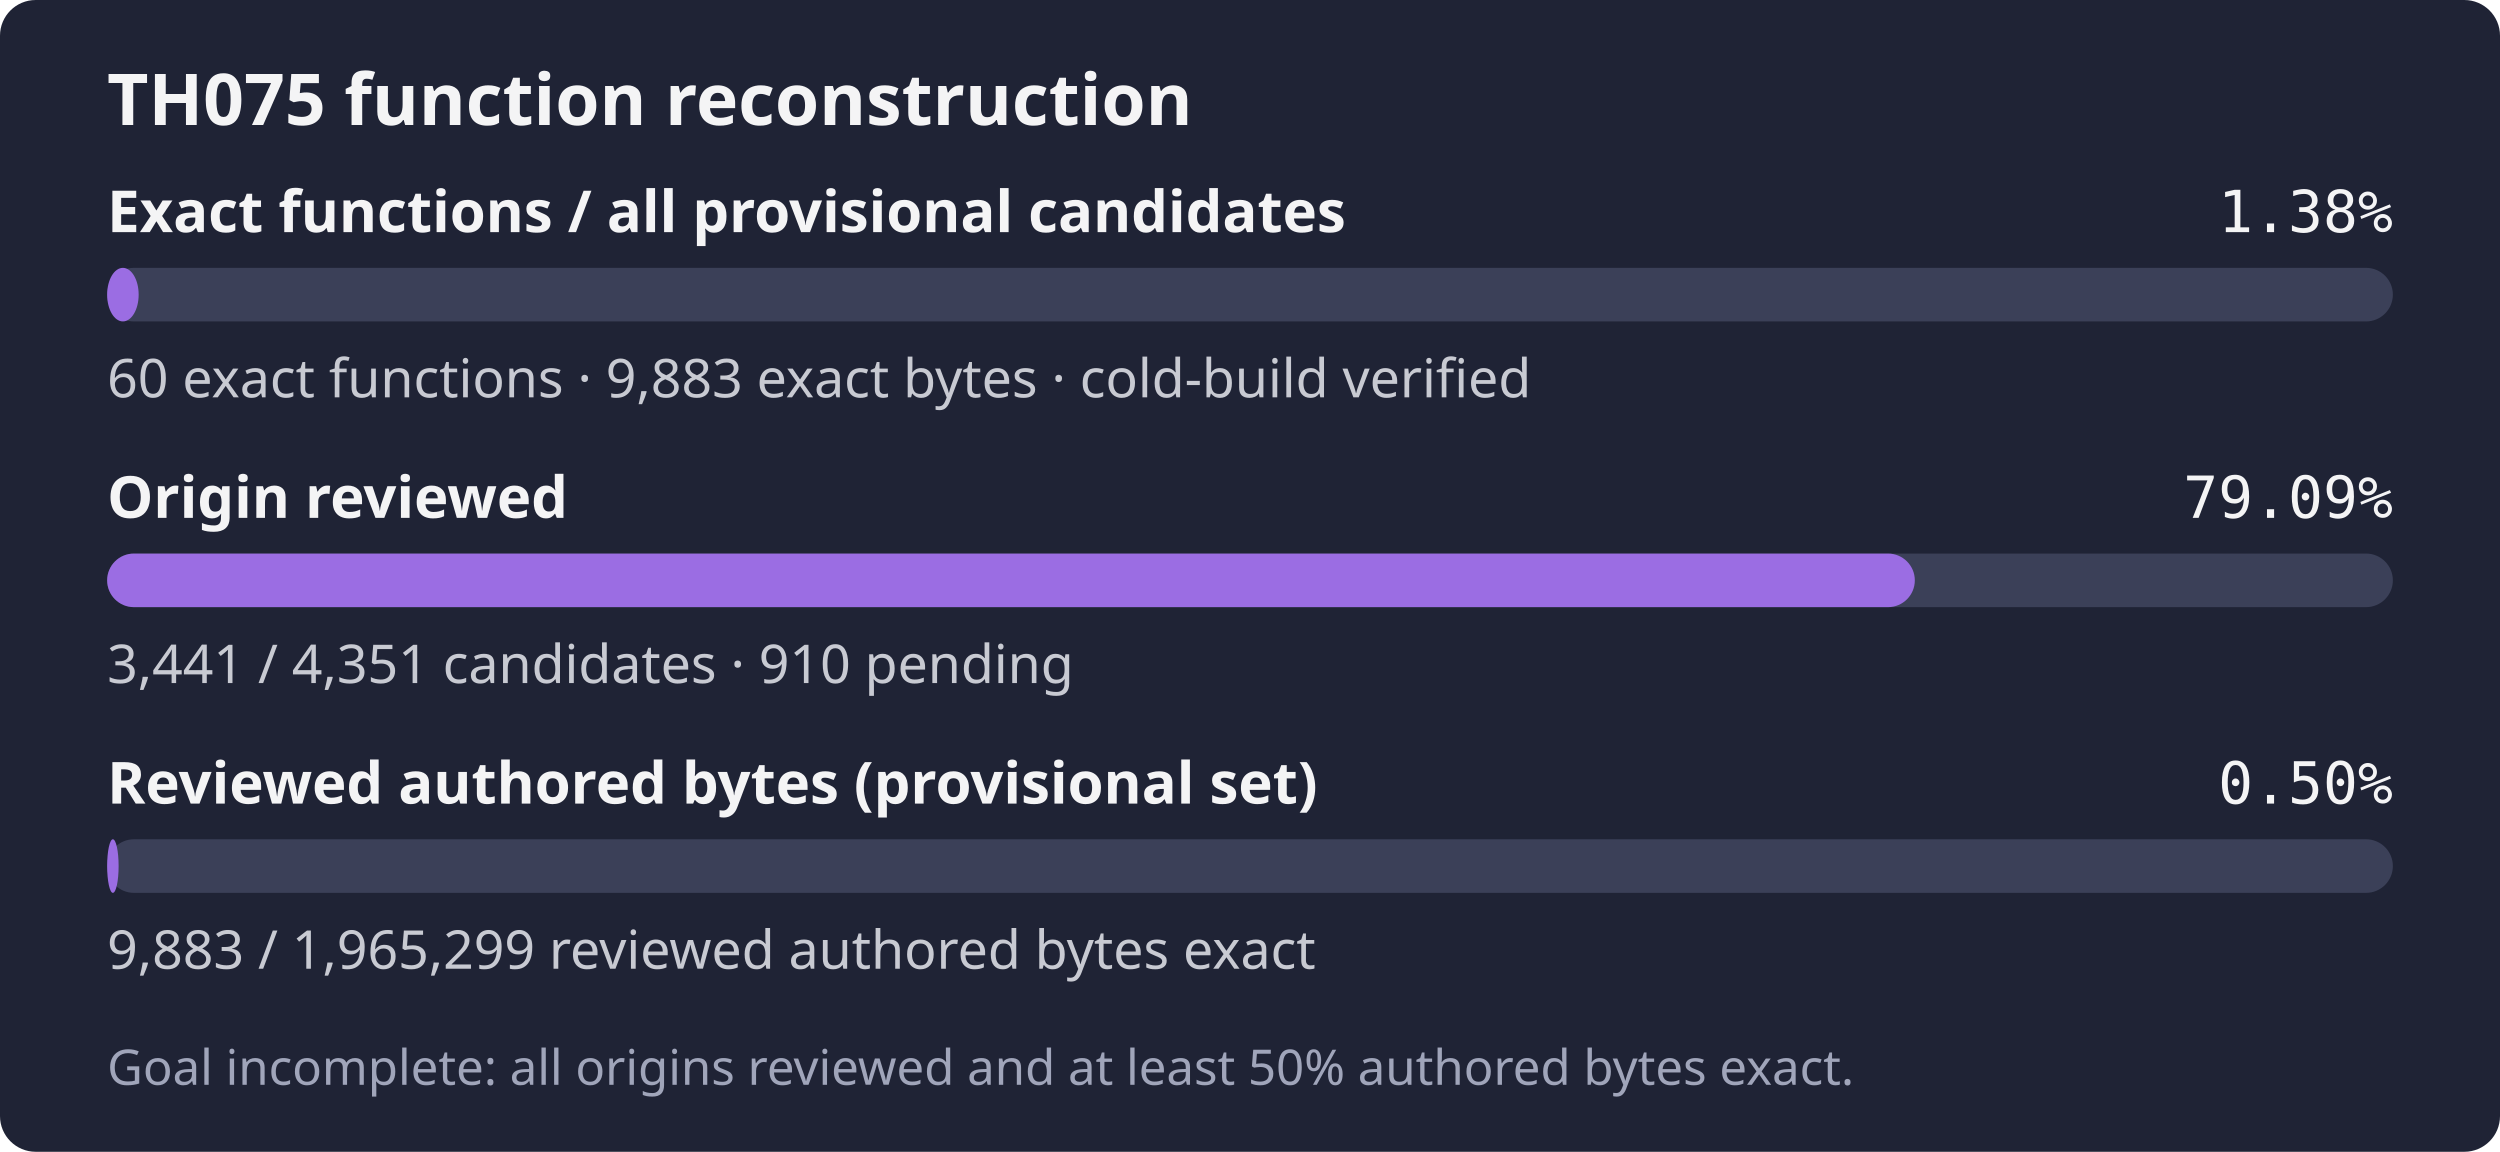
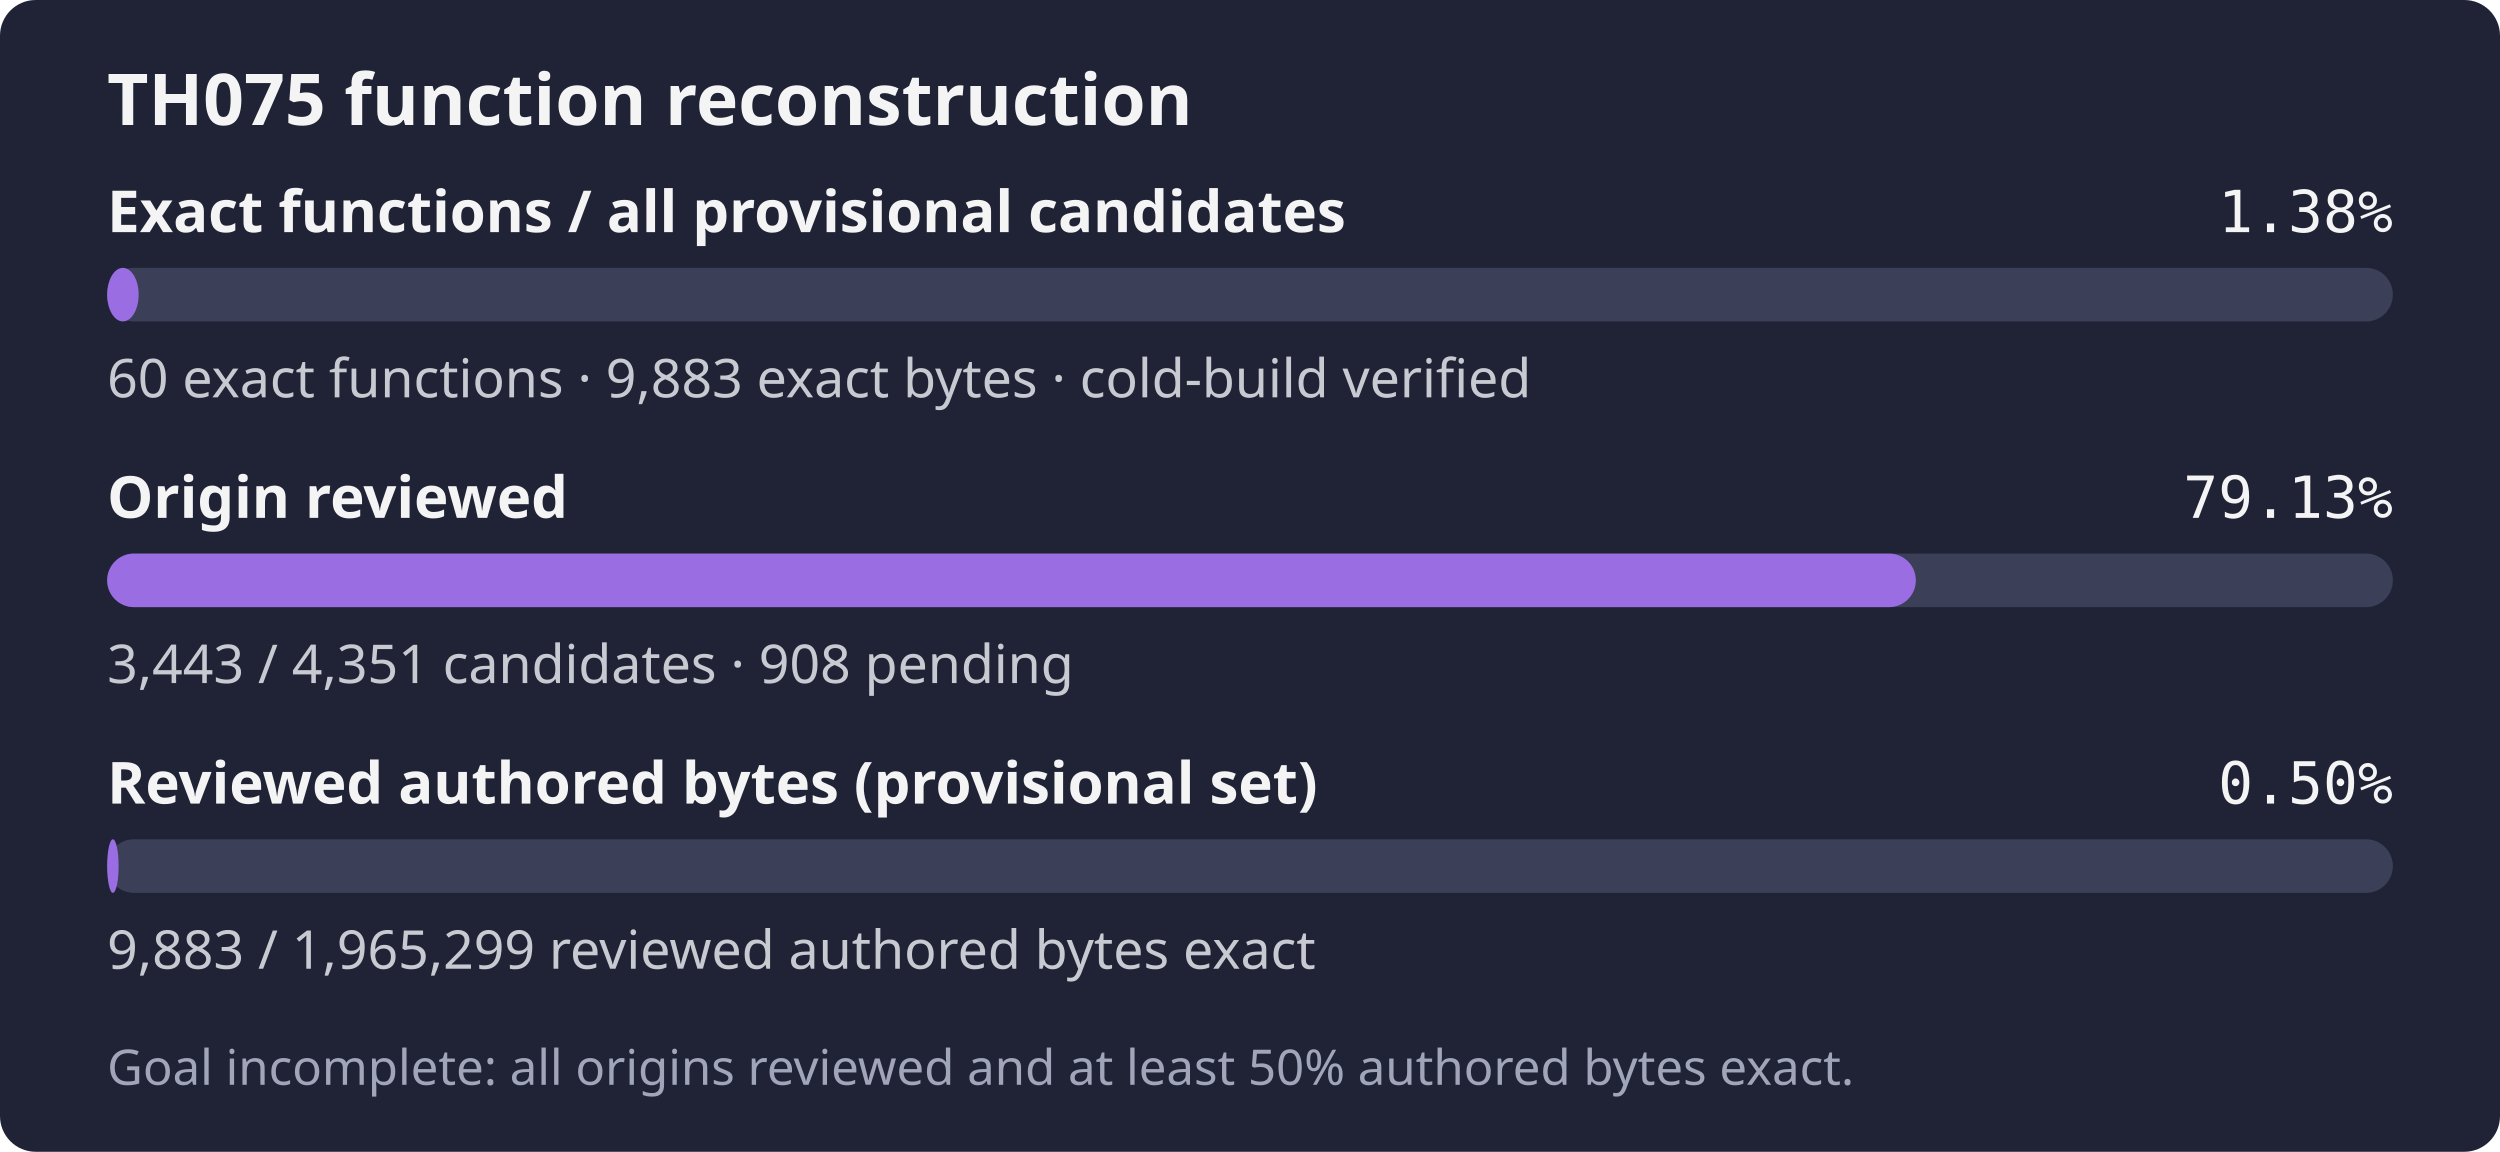
- <svg xmlns="http://www.w3.org/2000/svg" width="560" height="258" role="img" aria-label="TH075: 60 exact functions, 9,883 exact bytes; 3,441 of 4,351 candidates reviewed; Goal incomplete: all origins reviewed and at least 50% authored bytes exact.">
+ <svg xmlns="http://www.w3.org/2000/svg" width="560" height="258" role="img" aria-label="TH075: 60 exact functions, 9,883 exact bytes; 3,443 of 4,351 candidates reviewed; Goal incomplete: all origins reviewed and at least 50% authored bytes exact.">
  <rect width="560" height="258" rx="8" fill="#1f2335" />
  <text x="24" y="28" fill="#f4f4f5" font-family="sans-serif" font-size="16" font-weight="600">TH075 function reconstruction</text>
  <text x="24" y="52" fill="#f4f4f5" font-family="sans-serif" font-size="13" font-weight="600">Exact functions / all provisional candidates</text>
  <text x="536" y="52" fill="#f4f4f5" text-anchor="end" font-family="monospace" font-size="13">1.38%</text>
  <rect x="24" y="60" width="512" height="12" rx="6" fill="#3b4058" />
  <rect x="24" y="60" width="7.06" height="12" rx="6" fill="#9b6de3" />
  <text x="24" y="89" fill="#c8cad2" font-family="sans-serif" font-size="12">60 exact functions · 9,883 exact bytes · cold-build verified</text>
  <text x="24" y="116" fill="#f4f4f5" font-family="sans-serif" font-size="13" font-weight="600">Origin reviewed</text>
-   <text x="536" y="116" fill="#f4f4f5" text-anchor="end" font-family="monospace" font-size="13">79.09%</text>
+   <text x="536" y="116" fill="#f4f4f5" text-anchor="end" font-family="monospace" font-size="13">79.13%</text>
  <rect x="24" y="124" width="512" height="12" rx="6" fill="#3b4058" />
-   <rect x="24" y="124" width="404.92" height="12" rx="6" fill="#9b6de3" />
-   <text x="24" y="153" fill="#c8cad2" font-family="sans-serif" font-size="12">3,441 / 4,351 candidates · 910 pending</text>
+   <rect x="24" y="124" width="405.15" height="12" rx="6" fill="#9b6de3" />
+   <text x="24" y="153" fill="#c8cad2" font-family="sans-serif" font-size="12">3,443 / 4,351 candidates · 908 pending</text>
  <text x="24" y="180" fill="#f4f4f5" font-family="sans-serif" font-size="13" font-weight="600">Reviewed authored bytes (provisional set)</text>
  <text x="536" y="180" fill="#f4f4f5" text-anchor="end" font-family="monospace" font-size="13">0.50%</text>
  <rect x="24" y="188" width="512" height="12" rx="6" fill="#3b4058" />
  <rect x="24" y="188" width="2.57" height="12" rx="6" fill="#9b6de3" />
  <text x="24" y="217" fill="#c8cad2" font-family="sans-serif" font-size="12">9,883 / 1,965,299 reviewed authored bytes exact</text>
  <text x="24" y="243" fill="#a0a5ba" font-family="sans-serif" font-size="11">Goal incomplete: all origins reviewed and at least 50% authored bytes exact.</text>
</svg>
